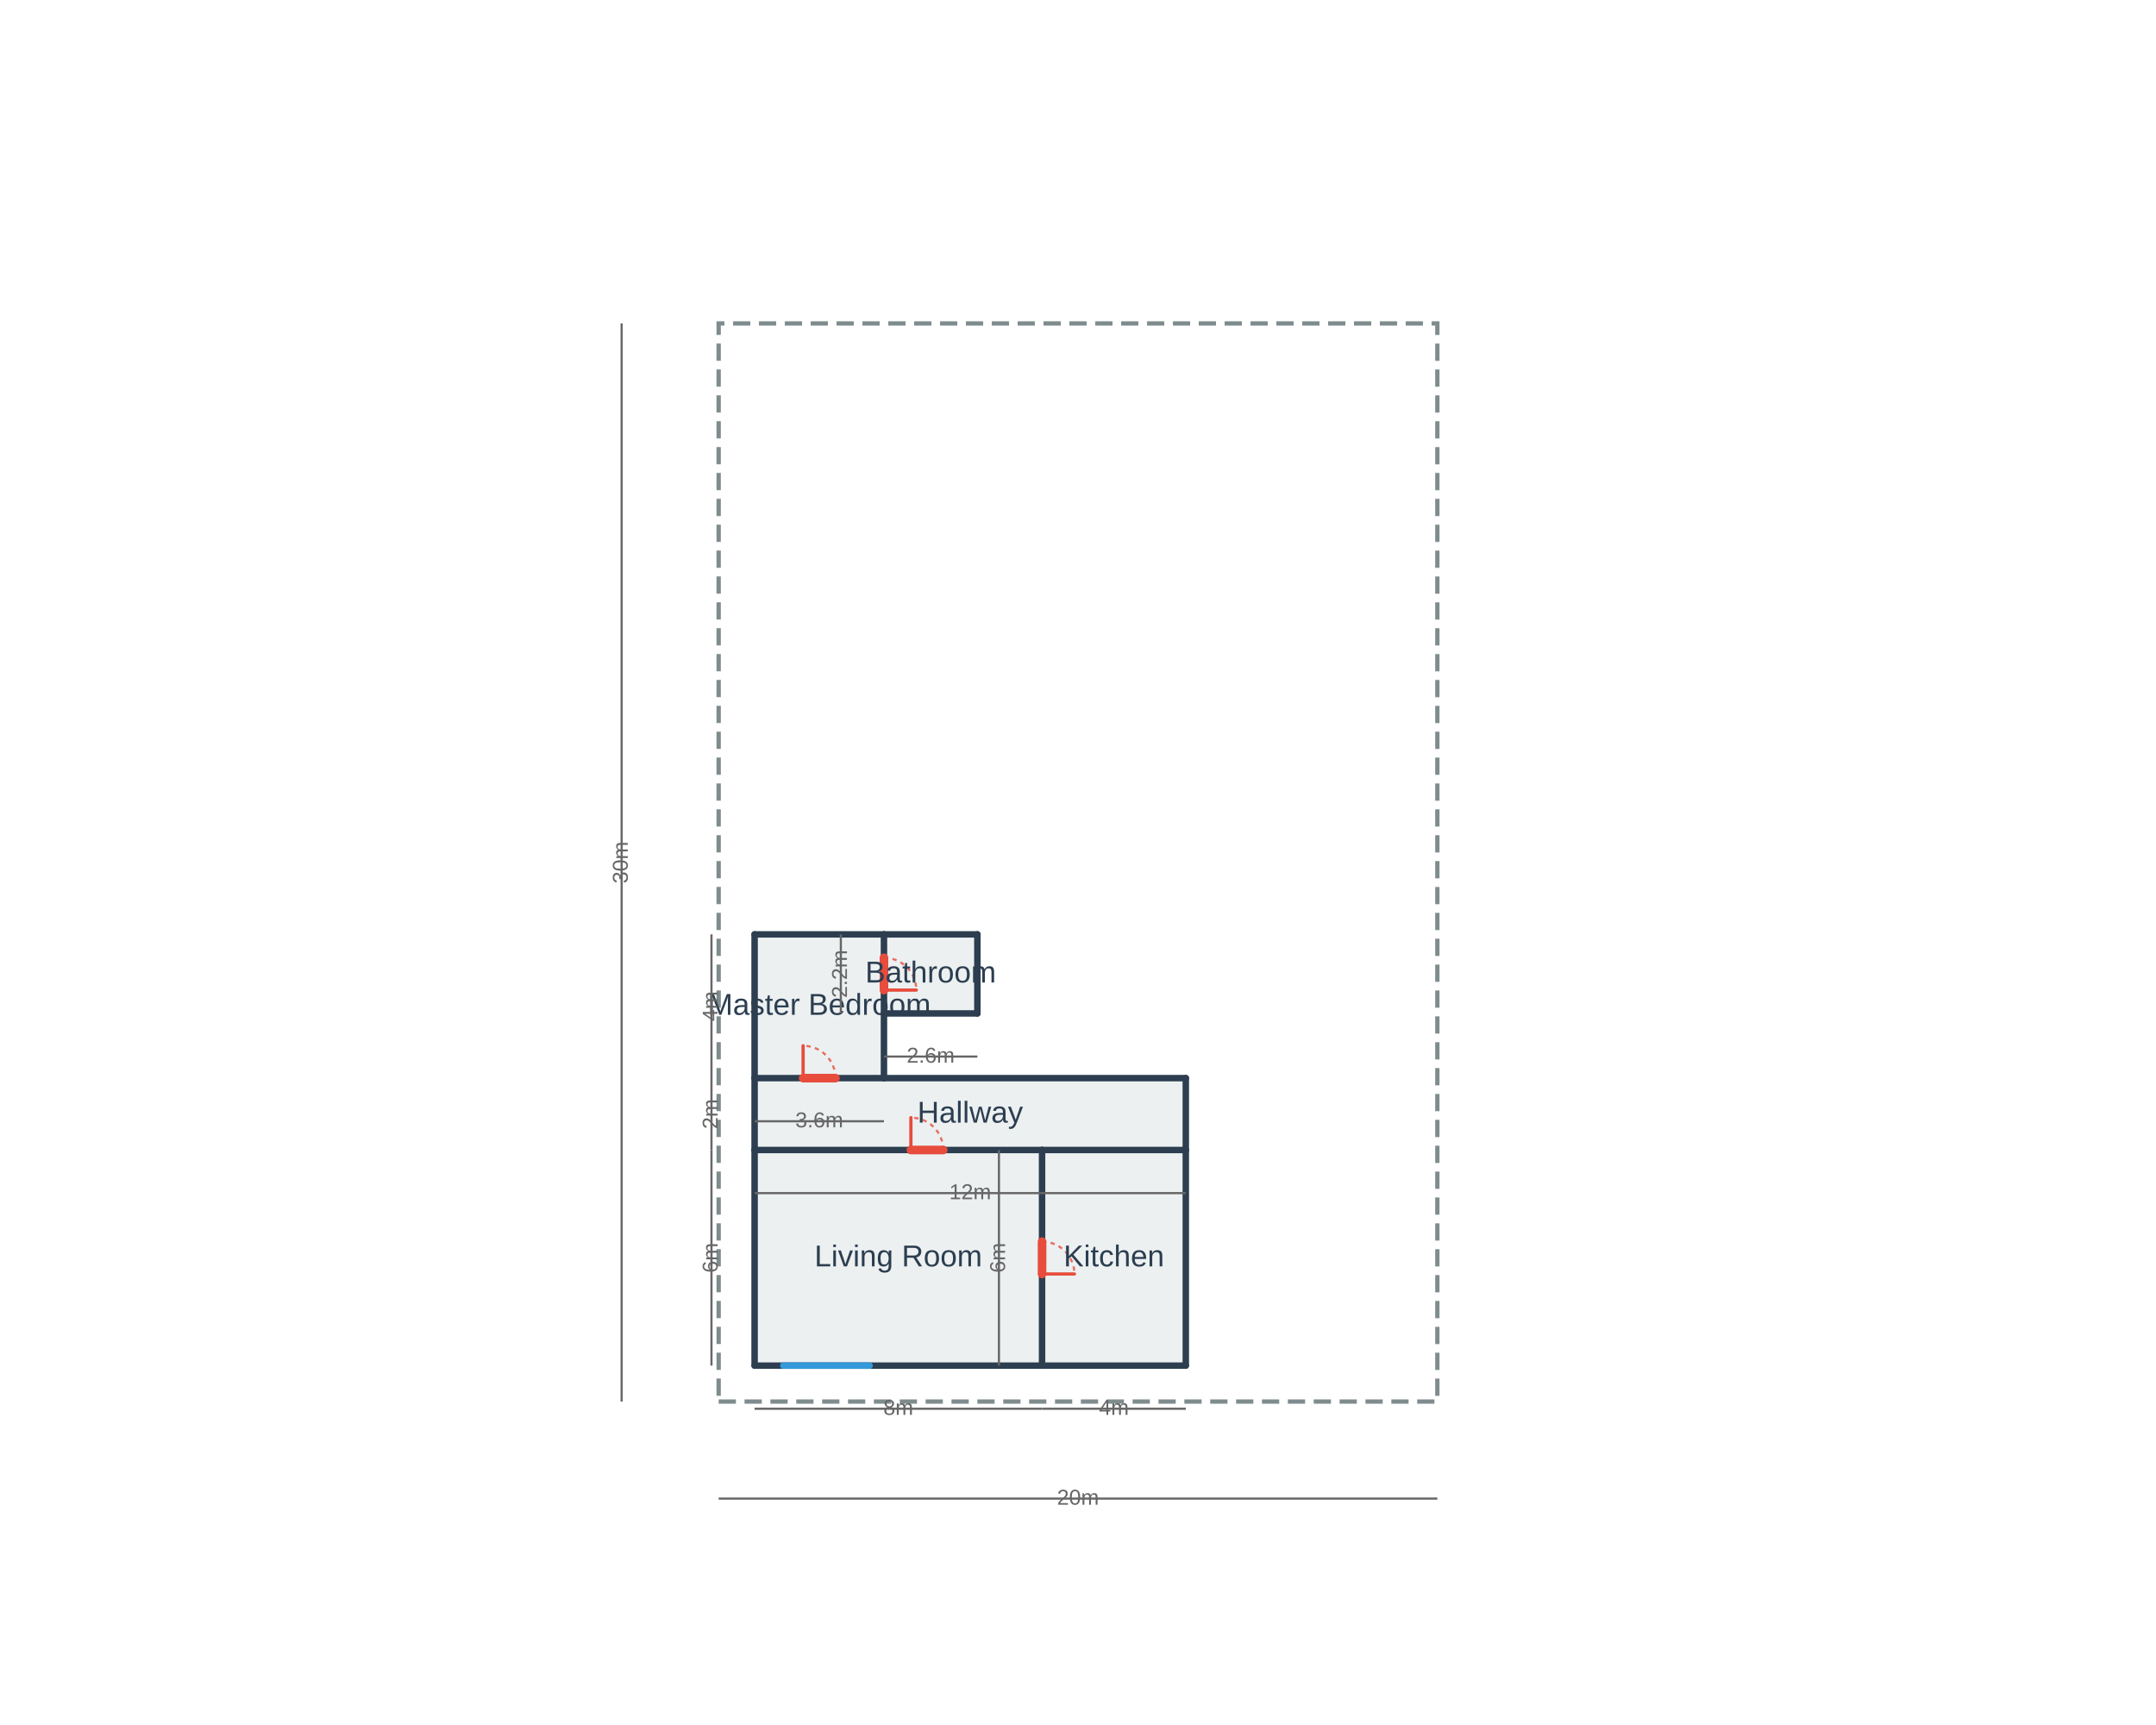
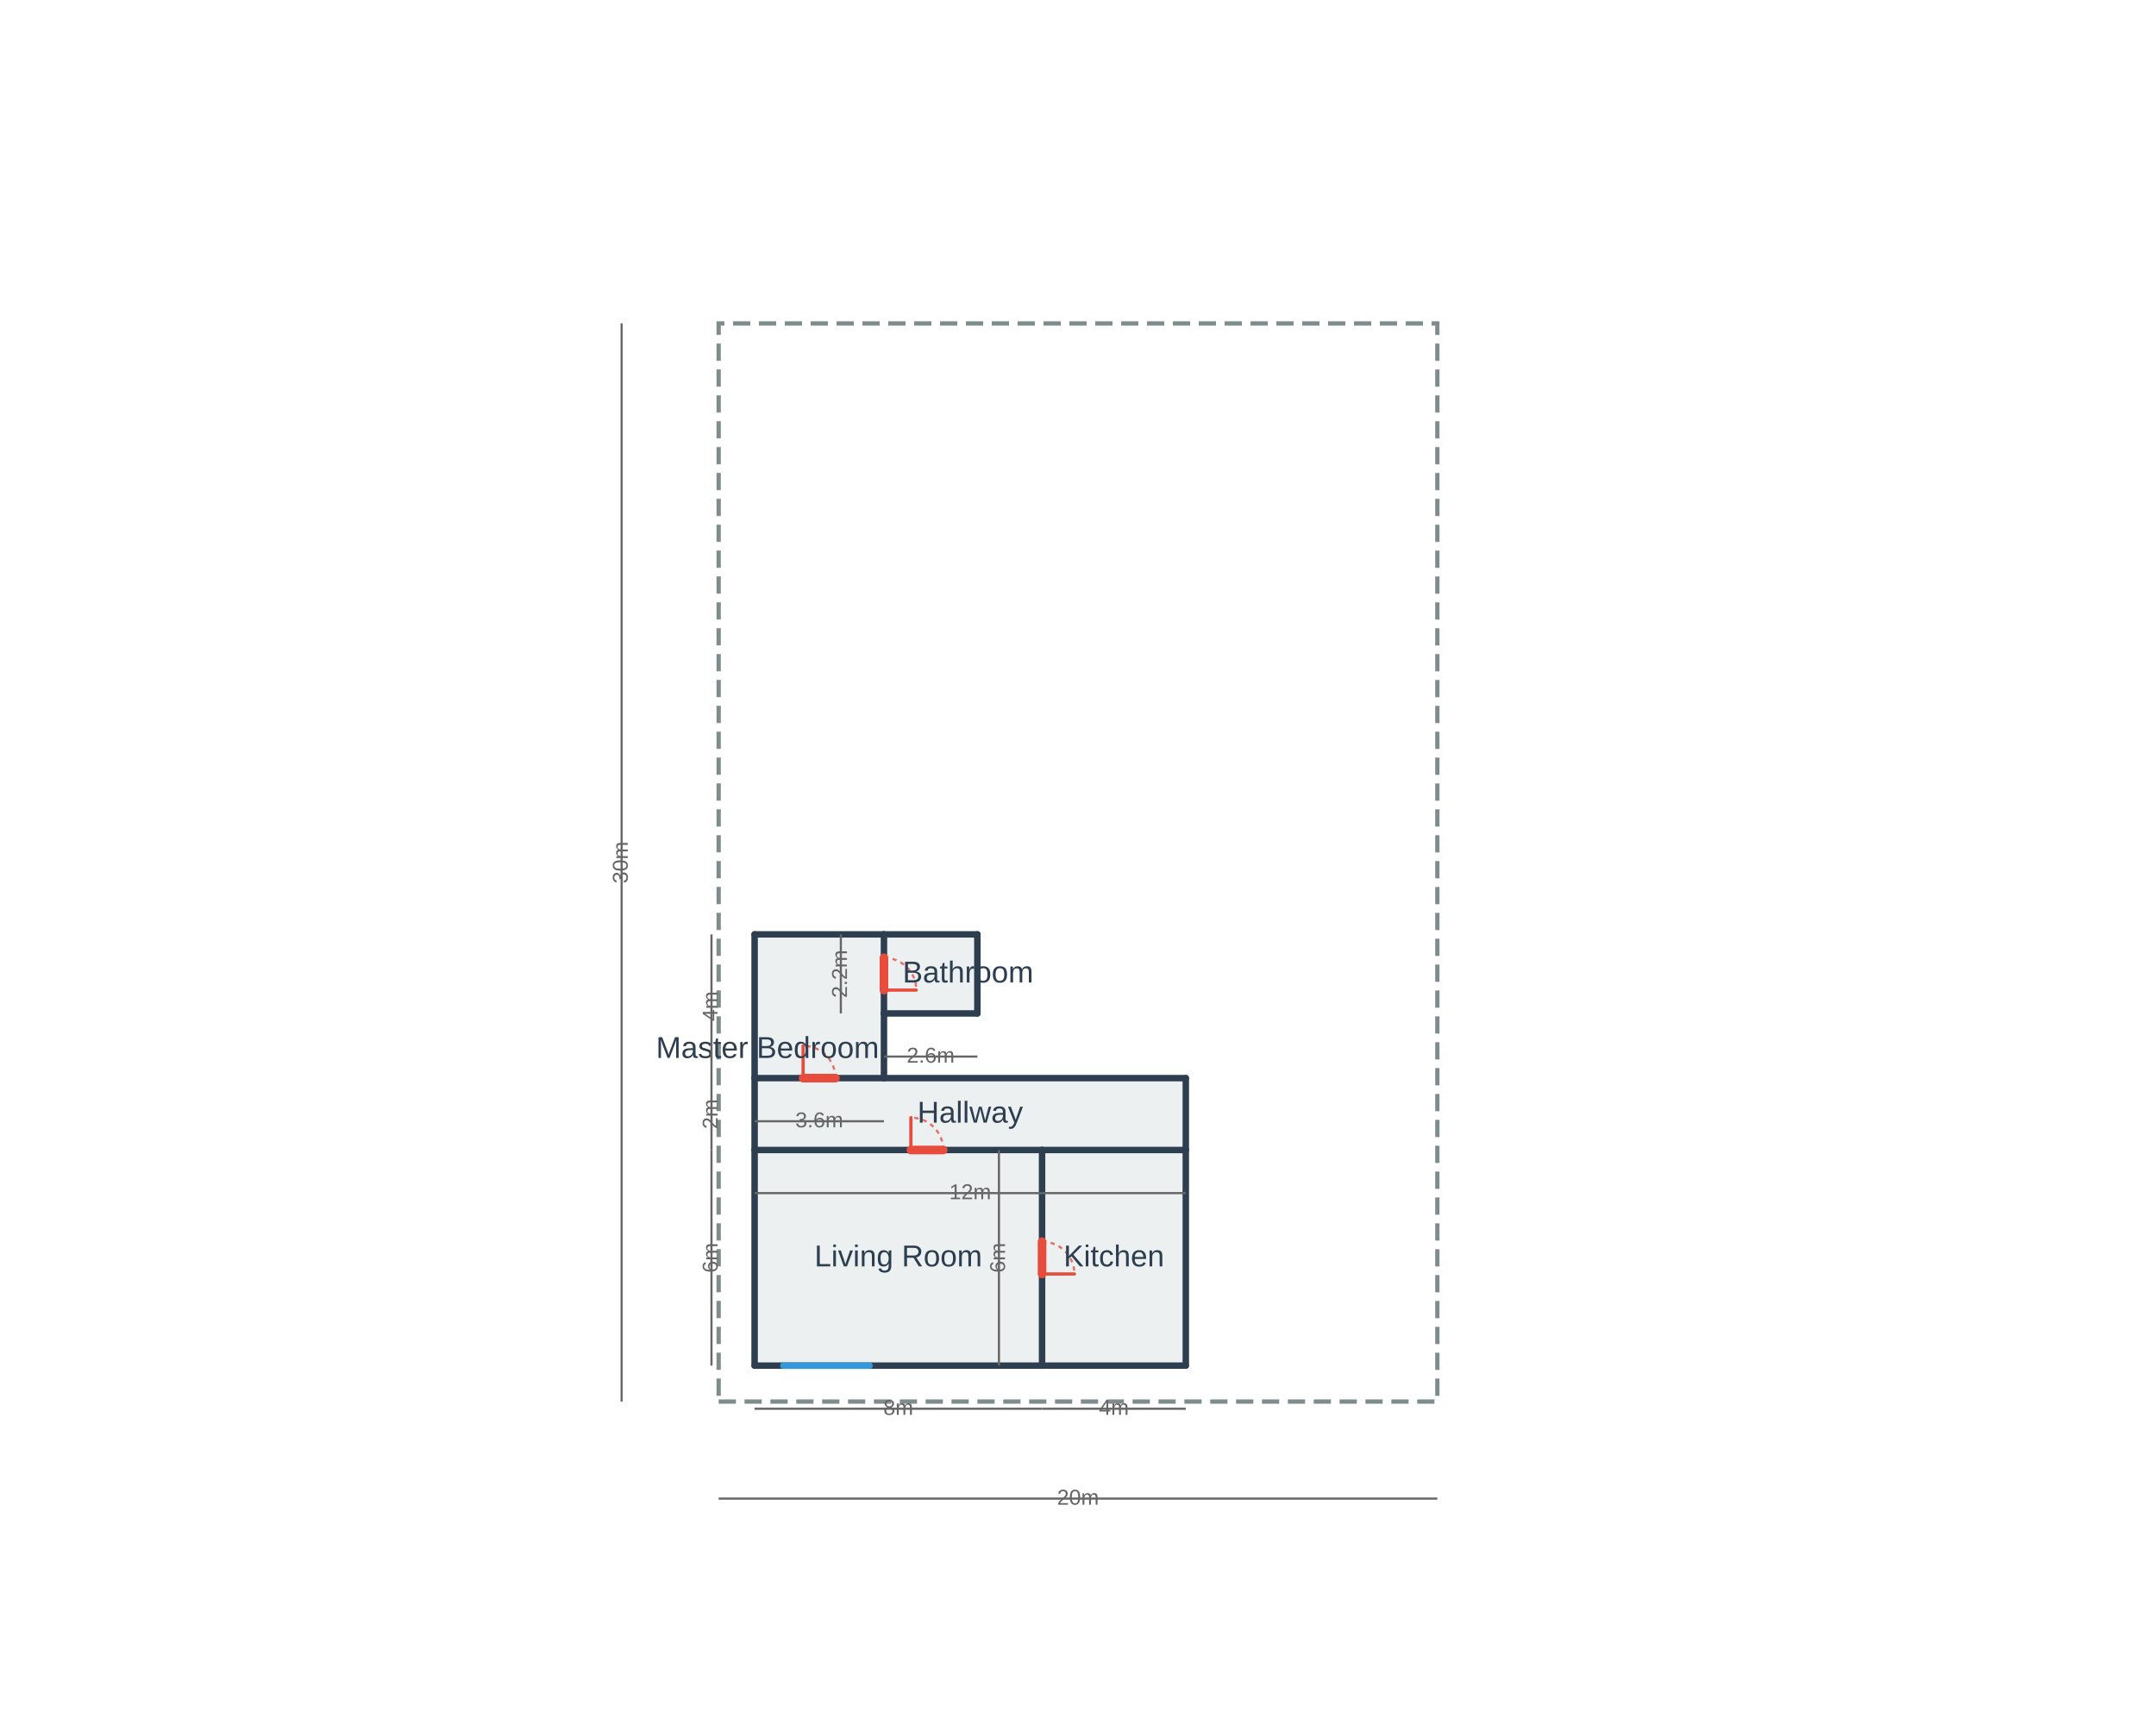
<svg xmlns="http://www.w3.org/2000/svg" width="1000" height="800" viewBox="0 0 1000 800">
  <defs>
    <style>
      .room-label { font-family: Arial, sans-serif; font-weight: 500; }
    </style>
  </defs>
  <rect width="1000" height="800" fill="#ffffff" />
  <path d="M 333.33 650.00 L 666.67 650.00 L 666.67 150.00 L 333.33 150.00 Z" fill="none" stroke="#7f8c8d" stroke-width="2" stroke-dasharray="8,4" />
  <path d="M 350.00 633.33 L 483.33 633.33 L 483.33 533.33 L 350.00 533.33 Z" fill="#ecf0f1" stroke="#bdc3c7" stroke-width="1" />
  <path d="M 483.33 633.33 L 550.00 633.33 L 550.00 533.33 L 483.33 533.33 Z" fill="#ecf0f1" stroke="#bdc3c7" stroke-width="1" />
  <path d="M 350.00 533.33 L 550.00 533.33 L 550.00 500.00 L 350.00 500.00 Z" fill="#ecf0f1" stroke="#bdc3c7" stroke-width="1" />
  <path d="M 350.00 500.00 L 410.00 500.00 L 410.00 433.33 L 350.00 433.33 Z" fill="#ecf0f1" stroke="#bdc3c7" stroke-width="1" />
  <path d="M 410.00 470.00 L 453.33 470.00 L 453.33 433.33 L 410.00 433.33 Z" fill="#ecf0f1" stroke="#bdc3c7" stroke-width="1" />
  <line x1="483.33" y1="633.33" x2="483.33" y2="533.33" stroke="#2c3e50" stroke-width="3" stroke-linecap="round" />
  <line x1="350.00" y1="533.33" x2="483.33" y2="533.33" stroke="#2c3e50" stroke-width="3" stroke-linecap="round" />
  <line x1="483.33" y1="533.33" x2="550.00" y2="533.33" stroke="#2c3e50" stroke-width="3" stroke-linecap="round" />
  <line x1="350.00" y1="500.00" x2="410.00" y2="500.00" stroke="#2c3e50" stroke-width="3" stroke-linecap="round" />
  <line x1="410.00" y1="470.00" x2="410.00" y2="433.33" stroke="#2c3e50" stroke-width="3" stroke-linecap="round" />
  <line x1="350.00" y1="633.33" x2="483.33" y2="633.33" stroke="#2c3e50" stroke-width="3" stroke-linecap="round" />
  <line x1="350.00" y1="633.33" x2="350.00" y2="533.33" stroke="#2c3e50" stroke-width="3" stroke-linecap="round" />
  <line x1="483.33" y1="633.33" x2="550.00" y2="633.33" stroke="#2c3e50" stroke-width="3" stroke-linecap="round" />
  <line x1="550.00" y1="633.33" x2="550.00" y2="533.33" stroke="#2c3e50" stroke-width="3" stroke-linecap="round" />
  <line x1="550.00" y1="533.33" x2="550.00" y2="500.00" stroke="#2c3e50" stroke-width="3" stroke-linecap="round" />
  <line x1="410.00" y1="500.00" x2="550.00" y2="500.00" stroke="#2c3e50" stroke-width="3" stroke-linecap="round" />
  <line x1="350.00" y1="533.33" x2="350.00" y2="500.00" stroke="#2c3e50" stroke-width="3" stroke-linecap="round" />
  <line x1="410.00" y1="500.00" x2="410.00" y2="470.00" stroke="#2c3e50" stroke-width="3" stroke-linecap="round" />
  <line x1="350.00" y1="433.33" x2="410.00" y2="433.33" stroke="#2c3e50" stroke-width="3" stroke-linecap="round" />
  <line x1="350.00" y1="500.00" x2="350.00" y2="433.33" stroke="#2c3e50" stroke-width="3" stroke-linecap="round" />
  <line x1="410.00" y1="470.00" x2="453.33" y2="470.00" stroke="#2c3e50" stroke-width="3" stroke-linecap="round" />
  <line x1="453.33" y1="470.00" x2="453.33" y2="433.33" stroke="#2c3e50" stroke-width="3" stroke-linecap="round" />
  <line x1="410.00" y1="433.33" x2="453.33" y2="433.33" stroke="#2c3e50" stroke-width="3" stroke-linecap="round" />
  <line x1="422.50" y1="533.33" x2="437.50" y2="533.33" stroke="#e74c3c" stroke-width="4" stroke-linecap="round" />
  <line class="door-leaf" x1="422.50" y1="533.33" x2="422.50" y2="518.33" stroke="#e74c3c" stroke-width="1.5" stroke-linecap="round" />
  <path class="door-swing" d="M 437.50 533.33 A 15.00 15.00 0 0 0 422.50 518.33" fill="none" stroke="#e74c3c" stroke-width="1" stroke-dasharray="2,2" opacity="0.8" />
  <line x1="483.33" y1="590.83" x2="483.33" y2="575.83" stroke="#e74c3c" stroke-width="4" stroke-linecap="round" />
  <line class="door-leaf" x1="483.33" y1="590.83" x2="498.33" y2="590.83" stroke="#e74c3c" stroke-width="1.5" stroke-linecap="round" />
  <path class="door-swing" d="M 483.33 575.83 A 15.00 15.00 0 0 1 498.33 590.83" fill="none" stroke="#e74c3c" stroke-width="1" stroke-dasharray="2,2" opacity="0.8" />
  <line x1="372.50" y1="500.00" x2="387.50" y2="500.00" stroke="#e74c3c" stroke-width="4" stroke-linecap="round" />
  <line class="door-leaf" x1="372.50" y1="500.00" x2="372.50" y2="485.00" stroke="#e74c3c" stroke-width="1.5" stroke-linecap="round" />
  <path class="door-swing" d="M 387.50 500.00 A 15.00 15.00 0 0 0 372.50 485.00" fill="none" stroke="#e74c3c" stroke-width="1" stroke-dasharray="2,2" opacity="0.8" />
  <line x1="410.00" y1="459.17" x2="410.00" y2="444.17" stroke="#e74c3c" stroke-width="4" stroke-linecap="round" />
  <line class="door-leaf" x1="410.00" y1="459.17" x2="425.00" y2="459.17" stroke="#e74c3c" stroke-width="1.5" stroke-linecap="round" />
  <path class="door-swing" d="M 410.00 444.17 A 15.00 15.00 0 0 1 425.00 459.17" fill="none" stroke="#e74c3c" stroke-width="1" stroke-dasharray="2,2" opacity="0.8" />
  <line x1="363.33" y1="633.33" x2="403.33" y2="633.33" stroke="#3498db" stroke-width="3" stroke-linecap="round" />
-   <text x="416.67" y="583.33" font-size="14" fill="#2c3e50" text-anchor="middle" dominant-baseline="middle" font-family="Arial, sans-serif">Living Room</text>
-   <text x="516.67" y="583.33" font-size="14" fill="#2c3e50" text-anchor="middle" dominant-baseline="middle" font-family="Arial, sans-serif">Kitchen</text>
-   <text x="450.00" y="516.67" font-size="14" fill="#2c3e50" text-anchor="middle" dominant-baseline="middle" font-family="Arial, sans-serif">Hallway</text>
-   <text x="380.00" y="466.67" font-size="14" fill="#2c3e50" text-anchor="middle" dominant-baseline="middle" font-family="Arial, sans-serif">Master Bedroom</text>
-   <text x="431.67" y="451.67" font-size="14" fill="#2c3e50" text-anchor="middle" dominant-baseline="middle" font-family="Arial, sans-serif">Bathroom</text>
+   <text class="room-label" data-room-label="living" x="416.67" y="583.33" font-size="14" fill="#2c3e50" text-anchor="middle" dominant-baseline="middle" font-family="Arial, sans-serif">Living Room</text>
+   <text class="room-label" data-room-label="kitchen" x="516.67" y="583.33" font-size="14" fill="#2c3e50" text-anchor="middle" dominant-baseline="middle" font-family="Arial, sans-serif">Kitchen</text>
+   <text class="room-label" data-room-label="hall" x="450.00" y="516.67" font-size="14" fill="#2c3e50" text-anchor="middle" dominant-baseline="middle" font-family="Arial, sans-serif">Hallway</text>
+   <text class="room-label" data-room-label="bedroom" x="356.00" y="486.67" font-size="14" fill="#2c3e50" text-anchor="middle" dominant-baseline="middle" font-family="Arial, sans-serif">Master Bedroom</text>
+   <text class="room-label" data-room-label="bath" x="449.00" y="451.67" font-size="14" fill="#2c3e50" text-anchor="middle" dominant-baseline="middle" font-family="Arial, sans-serif">Bathroom</text>
  <line x1="350.00" y1="653.33" x2="483.33" y2="653.33" stroke="#666666" stroke-width="1" />
  <text x="416.67" y="653.33" font-size="10" fill="#666666" text-anchor="middle" dominant-baseline="middle" font-family="Arial, sans-serif">8m</text>
  <line x1="330.00" y1="633.33" x2="330.00" y2="533.33" stroke="#666666" stroke-width="1" />
  <text x="330.00" y="583.33" font-size="10" fill="#666666" text-anchor="middle" dominant-baseline="middle" font-family="Arial, sans-serif" transform="rotate(-90, 330.00, 583.33)">6m</text>
  <line x1="483.33" y1="653.33" x2="550.00" y2="653.33" stroke="#666666" stroke-width="1" />
  <text x="516.67" y="653.33" font-size="10" fill="#666666" text-anchor="middle" dominant-baseline="middle" font-family="Arial, sans-serif">4m</text>
  <line x1="463.33" y1="633.33" x2="463.33" y2="533.33" stroke="#666666" stroke-width="1" />
  <text x="463.33" y="583.33" font-size="10" fill="#666666" text-anchor="middle" dominant-baseline="middle" font-family="Arial, sans-serif" transform="rotate(-90, 463.33, 583.33)">6m</text>
  <line x1="350.00" y1="553.33" x2="550.00" y2="553.33" stroke="#666666" stroke-width="1" />
  <text x="450.00" y="553.33" font-size="10" fill="#666666" text-anchor="middle" dominant-baseline="middle" font-family="Arial, sans-serif">12m</text>
  <line x1="330.00" y1="533.33" x2="330.00" y2="500.00" stroke="#666666" stroke-width="1" />
  <text x="330.00" y="516.67" font-size="10" fill="#666666" text-anchor="middle" dominant-baseline="middle" font-family="Arial, sans-serif" transform="rotate(-90, 330.00, 516.67)">2m</text>
  <line x1="350.00" y1="520.00" x2="410.00" y2="520.00" stroke="#666666" stroke-width="1" />
  <text x="380.00" y="520.00" font-size="10" fill="#666666" text-anchor="middle" dominant-baseline="middle" font-family="Arial, sans-serif">3.6m</text>
  <line x1="330.00" y1="500.00" x2="330.00" y2="433.33" stroke="#666666" stroke-width="1" />
  <text x="330.00" y="466.67" font-size="10" fill="#666666" text-anchor="middle" dominant-baseline="middle" font-family="Arial, sans-serif" transform="rotate(-90, 330.00, 466.67)">4m</text>
  <line x1="410.00" y1="490.00" x2="453.33" y2="490.00" stroke="#666666" stroke-width="1" />
  <text x="431.67" y="490.00" font-size="10" fill="#666666" text-anchor="middle" dominant-baseline="middle" font-family="Arial, sans-serif">2.6m</text>
  <line x1="390.00" y1="470.00" x2="390.00" y2="433.33" stroke="#666666" stroke-width="1" />
  <text x="390.00" y="451.67" font-size="10" fill="#666666" text-anchor="middle" dominant-baseline="middle" font-family="Arial, sans-serif" transform="rotate(-90, 390.00, 451.67)">2.2m</text>
  <line x1="333.33" y1="695.00" x2="666.67" y2="695.00" stroke="#666666" stroke-width="1" />
  <text x="500.00" y="695.00" font-size="10" fill="#666666" text-anchor="middle" dominant-baseline="middle" font-family="Arial, sans-serif">20m</text>
  <line x1="288.33" y1="650.00" x2="288.33" y2="150.00" stroke="#666666" stroke-width="1" />
  <text x="288.33" y="400.00" font-size="10" fill="#666666" text-anchor="middle" dominant-baseline="middle" font-family="Arial, sans-serif" transform="rotate(-90, 288.33, 400.00)">30m</text>
</svg>
